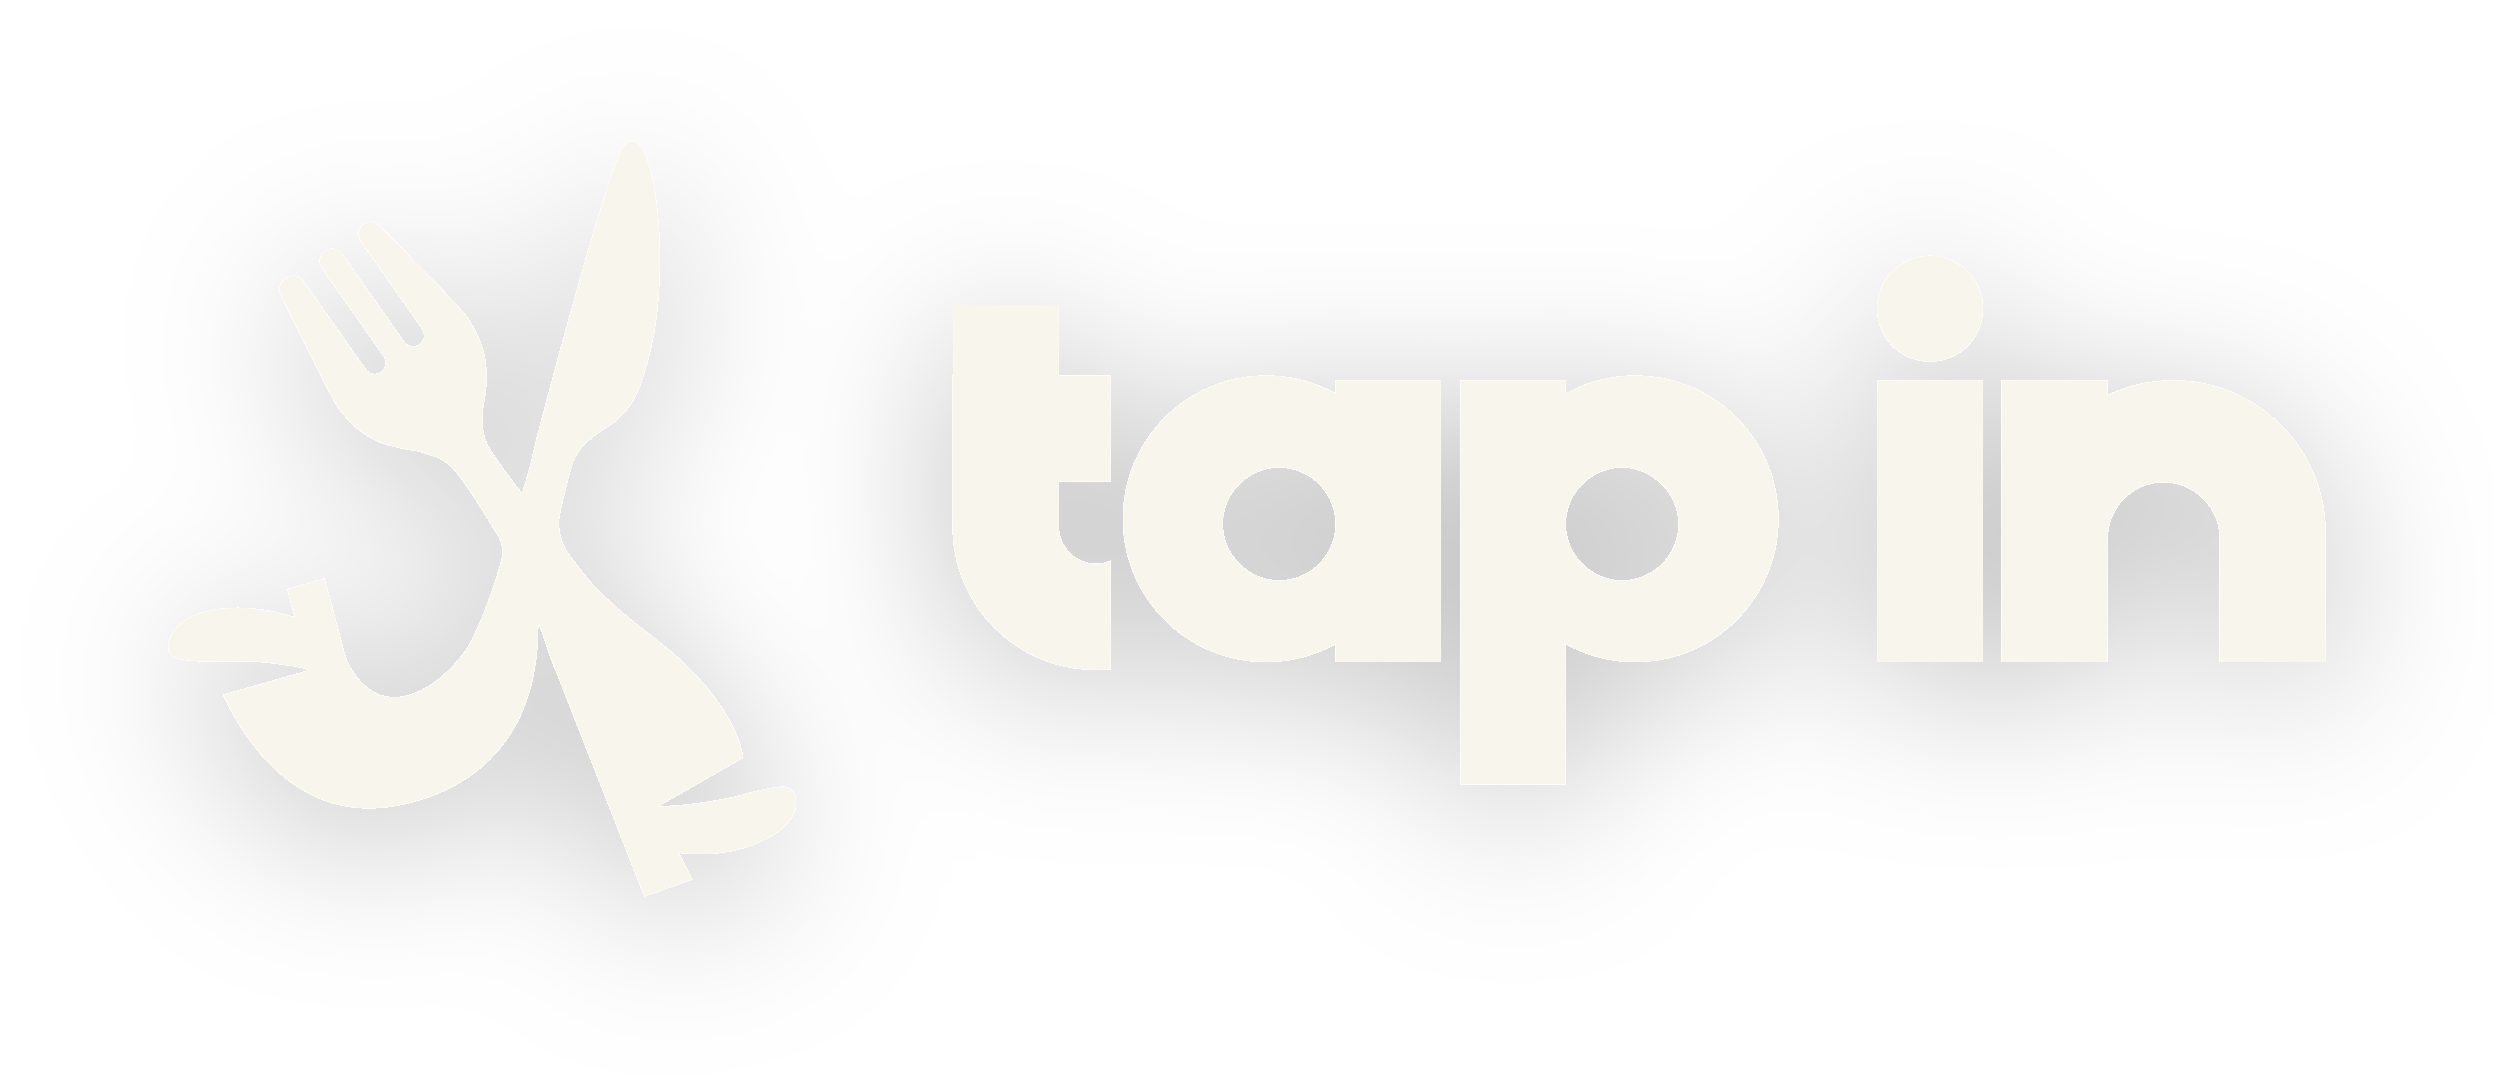
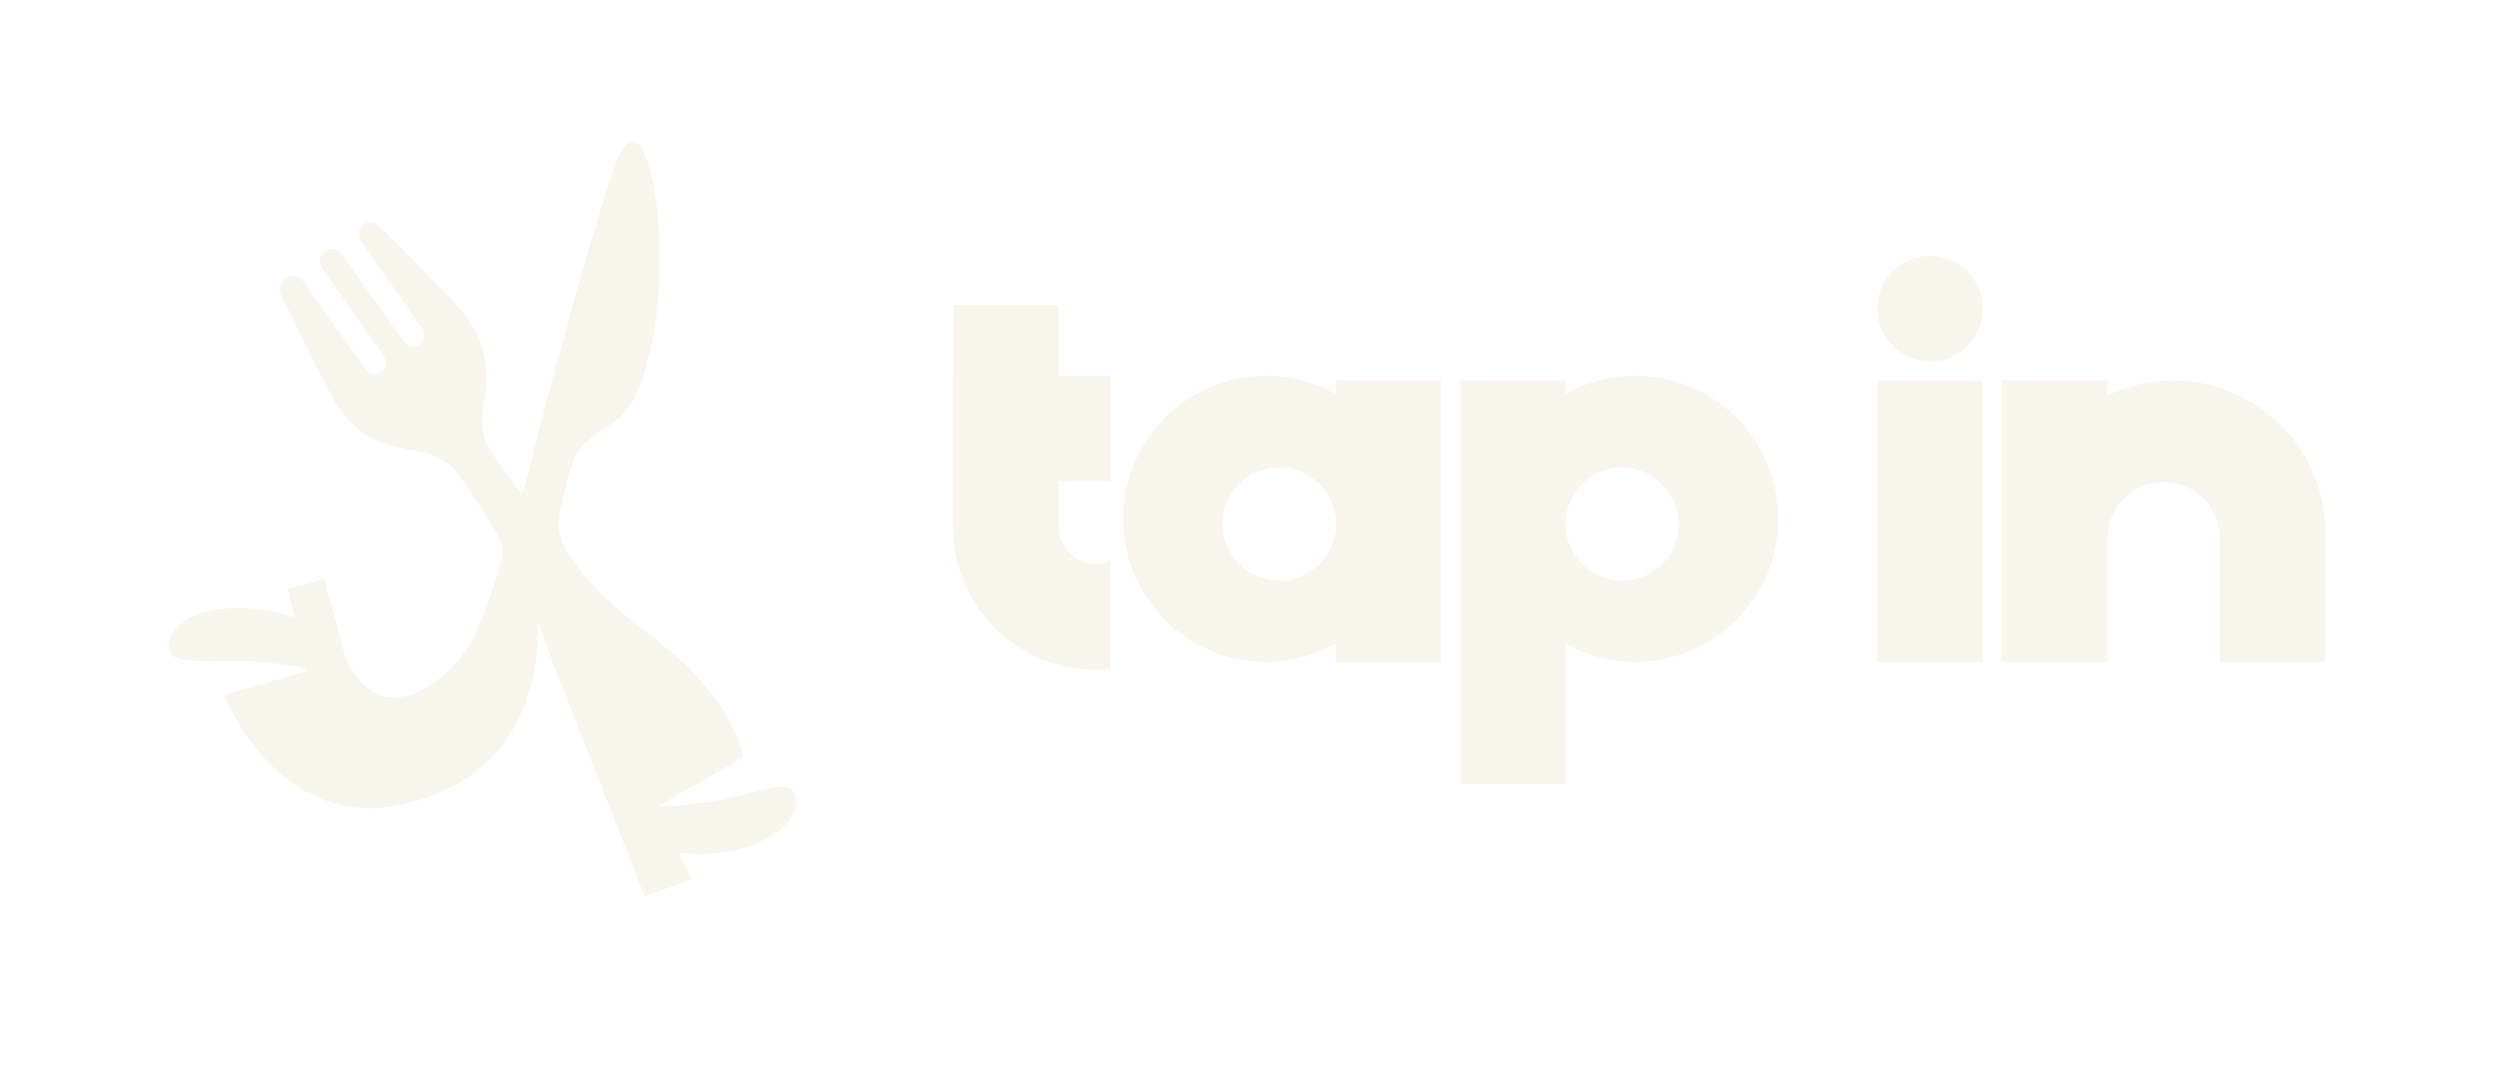
<svg xmlns="http://www.w3.org/2000/svg" width="371" height="162" viewBox="0 0 371 162" fill="none">
-   <g filter="url(#filter0_d_9400_14647)">
-     <path d="M118.085 118.563C117.818 116.044 115.291 116.805 113.556 117.138C111.818 117.474 110.063 118.042 108.313 118.411C104.466 119.217 101.417 119.513 97.484 119.751L110.244 112.428C110.244 112.428 110.01 107.139 102.465 99.348C99.194 95.97 93.642 92.358 90.293 89.066C87.535 86.802 85.135 83.181 84.86 82.869C83.241 81.007 82.579 78.5 83.101 76.088C83.631 73.623 84.359 70.487 85.049 68.502C85.731 66.538 87.182 65.375 89.171 63.92C93.815 61.339 95.006 58.105 96.482 52.097C99.925 38.063 96.613 15.293 92.245 22.312C89.96 25.982 79.596 64.89 79.214 66.908C78.873 68.704 78.145 71.202 77.484 73.285C76.013 71.42 73.748 68.453 72.524 66.386C71.476 64.615 71.513 62.79 71.681 60.374C72.437 56.568 72.885 51.941 69.067 46.763C68.163 45.538 59.402 36.568 56.225 33.523C55.667 32.988 54.82 32.82 54.142 33.185C53.205 33.691 52.938 34.879 53.53 35.729L62.628 48.736C63.101 49.41 63.084 50.355 62.501 50.938C61.74 51.694 60.532 51.559 59.944 50.729L50.723 37.673C50.168 36.888 49.087 36.699 48.303 37.246L48.212 37.307C47.419 37.858 47.226 38.951 47.776 39.74L56.928 52.825C57.405 53.507 57.38 54.464 56.784 55.044C56.024 55.783 54.828 55.644 54.245 54.818L44.97 41.688C44.415 40.903 43.33 40.714 42.545 41.265L42.225 41.491C41.522 41.984 41.279 42.913 41.657 43.681C43.614 47.675 49.305 59.305 50.164 60.456C53.871 65.408 56.908 66.127 62.151 66.969C64.518 67.656 66.277 68.256 67.588 69.871C69.951 72.78 73.58 78.953 73.728 79.166C74.599 80.411 74.833 81.993 74.361 83.436V83.448C74.361 83.448 72.478 90.29 69.963 95.123C67.263 100.305 57.056 109.354 51.483 98.123C51.064 97.281 49.346 89.904 48.105 85.906L42.681 87.455L43.766 91.642C39.036 90.019 31.672 89.288 27.332 92.201C25.372 93.516 23.502 97.116 26.81 97.815C29.839 98.456 34.626 97.93 37.947 98.164C39.245 98.255 44.579 98.822 45.475 99.323C45.549 99.364 45.672 99.52 45.627 99.557L33.135 103.132C36.862 111.129 45.04 122.204 58.917 119.542C67.699 117.857 79.851 111.877 79.851 92.81C79.851 91.334 81.663 97.926 82.469 99.446L95.647 133L102.724 130.497L100.714 126.56C105.079 127.021 109.616 126.618 113.544 124.567C115.813 123.384 118.402 121.457 118.097 118.568L118.085 118.563Z" fill="#F8F6EC" />
-     <path d="M242.667 55.759C238.911 55.759 235.385 56.737 232.324 58.45V56.466H216.732V116.369H232.324V95.538C235.385 97.248 238.911 98.23 242.667 98.23C254.396 98.23 263.901 88.725 263.901 76.996C263.901 65.268 254.391 55.763 242.667 55.763V55.759ZM240.728 86.165C236.15 86.165 232.431 82.507 232.328 77.954H232.324V76.754H232.344V77.206C232.632 72.825 236.273 69.361 240.728 69.361C245.182 69.361 249.131 73.125 249.131 77.765C249.131 82.404 245.367 86.169 240.728 86.169V86.165Z" fill="#F8F6EC" />
-     <path d="M294.257 56.465H278.583V98.23H294.257V56.465Z" fill="#F8F6EC" />
-     <path d="M345.103 79.08C345.103 66.591 334.977 56.465 322.489 56.465C319 56.465 315.696 57.258 312.749 58.668V56.465H297.076V98.23H312.749V79.108H312.79C313.185 74.868 316.748 71.547 321.092 71.547C325.435 71.547 328.998 74.868 329.393 79.108H329.434V98.23H345.107V79.15C345.107 79.125 345.107 79.1 345.107 79.08H345.103Z" fill="#F8F6EC" />
-     <path d="M198.235 56.466V58.45C195.174 56.741 191.648 55.759 187.892 55.759C176.163 55.759 166.658 65.264 166.658 76.992C166.658 88.721 176.163 98.226 187.892 98.226C191.648 98.226 195.174 97.248 198.235 95.534V98.226H213.827V56.462H198.235V56.466ZM198.231 77.954C198.128 82.507 194.409 86.165 189.831 86.165C185.253 86.165 181.428 82.4 181.428 77.761C181.428 73.121 185.192 69.357 189.831 69.357C194.13 69.357 197.676 72.587 198.174 76.754H198.235V77.954H198.231Z" fill="#F8F6EC" />
-     <path d="M294.257 45.81C294.257 41.482 290.748 37.973 286.42 37.973C282.092 37.973 278.583 41.482 278.583 45.81C278.583 50.138 282.092 53.647 286.42 53.647C290.748 53.647 294.257 50.138 294.257 45.81Z" fill="#F8F6EC" />
-     <path d="M162.631 83.679C159.578 83.679 157.104 81.205 157.104 78.151H157.12V71.432H164.801V55.759H157.12V45.259H141.447V55.759H141.377V71.432L141.385 78.151C141.385 89.884 150.899 99.397 162.631 99.397C163.363 99.397 164.086 99.36 164.797 99.286V83.239C164.131 83.522 163.4 83.683 162.631 83.683V83.679Z" fill="#F8F6EC" />
-   </g>
-   <defs>
-     <filter id="filter0_d_9400_14647" x="0" y="0" width="370.107" height="162" filterUnits="userSpaceOnUse" color-interpolation-filters="sRGB">
-       <feFlood flood-opacity="0" result="BackgroundImageFix" />
-       <feColorMatrix in="SourceAlpha" type="matrix" values="0 0 0 0 0 0 0 0 0 0 0 0 0 0 0 0 0 0 127 0" result="hardAlpha" />
-       <feOffset dy="4" />
-       <feGaussianBlur stdDeviation="12.5" />
-       <feComposite in2="hardAlpha" operator="out" />
-       <feColorMatrix type="matrix" values="0 0 0 0 0 0 0 0 0 0 0 0 0 0 0 0 0 0 0.25 0" />
-       <feBlend mode="normal" in2="BackgroundImageFix" result="effect1_dropShadow_9400_14647" />
-       <feBlend mode="normal" in="SourceGraphic" in2="effect1_dropShadow_9400_14647" result="shape" />
-     </filter>
-   </defs>
+   <path d="M118.085 118.563C117.818 116.044 115.291 116.805 113.556 117.138C111.818 117.474 110.063 118.042 108.313 118.411C104.466 119.217 101.417 119.513 97.484 119.751L110.244 112.428C110.244 112.428 110.01 107.139 102.465 99.348C99.194 95.97 93.642 92.358 90.293 89.066C87.535 86.802 85.135 83.181 84.86 82.869C83.241 81.007 82.579 78.5 83.101 76.088C83.631 73.623 84.359 70.487 85.049 68.502C85.731 66.538 87.182 65.375 89.171 63.92C93.815 61.339 95.006 58.105 96.482 52.097C99.925 38.063 96.613 15.293 92.245 22.312C89.96 25.982 79.596 64.89 79.214 66.908C78.873 68.704 78.145 71.202 77.484 73.285C76.013 71.42 73.748 68.453 72.524 66.386C71.476 64.615 71.513 62.79 71.681 60.374C72.437 56.568 72.885 51.941 69.067 46.763C68.163 45.538 59.402 36.568 56.225 33.523C55.667 32.988 54.82 32.82 54.142 33.185C53.205 33.691 52.938 34.879 53.53 35.729L62.628 48.736C63.101 49.41 63.084 50.355 62.501 50.938C61.74 51.694 60.532 51.559 59.944 50.729L50.723 37.673C50.168 36.888 49.087 36.699 48.303 37.246L48.212 37.307C47.419 37.858 47.226 38.951 47.776 39.74L56.928 52.825C57.405 53.507 57.38 54.464 56.784 55.044C56.024 55.783 54.828 55.644 54.245 54.818L44.97 41.688C44.415 40.903 43.33 40.714 42.545 41.265L42.225 41.491C41.522 41.984 41.279 42.913 41.657 43.681C43.614 47.675 49.305 59.305 50.164 60.456C53.871 65.408 56.908 66.127 62.151 66.969C64.518 67.656 66.277 68.256 67.588 69.871C69.951 72.78 73.58 78.953 73.728 79.166C74.599 80.411 74.833 81.993 74.361 83.436V83.448C74.361 83.448 72.478 90.29 69.963 95.123C67.263 100.305 57.056 109.354 51.483 98.123C51.064 97.281 49.346 89.904 48.105 85.906L42.681 87.455L43.766 91.642C39.036 90.019 31.672 89.288 27.332 92.201C25.372 93.516 23.502 97.116 26.81 97.815C29.839 98.456 34.626 97.93 37.947 98.164C39.245 98.255 44.579 98.822 45.475 99.323C45.549 99.364 45.672 99.52 45.627 99.557L33.135 103.132C36.862 111.129 45.04 122.204 58.917 119.542C67.699 117.857 79.851 111.877 79.851 92.81C79.851 91.334 81.663 97.926 82.469 99.446L95.647 133L102.724 130.497L100.714 126.56C105.079 127.021 109.616 126.618 113.544 124.567C115.813 123.384 118.402 121.457 118.097 118.568L118.085 118.563Z" fill="#F8F6EC" />
+   <path d="M242.667 55.759C238.911 55.759 235.385 56.737 232.324 58.45V56.466H216.732V116.369H232.324V95.538C235.385 97.248 238.911 98.23 242.667 98.23C254.396 98.23 263.901 88.725 263.901 76.996C263.901 65.268 254.391 55.763 242.667 55.763V55.759ZM240.728 86.165C236.15 86.165 232.431 82.507 232.328 77.954H232.324V76.754H232.344V77.206C232.632 72.825 236.273 69.361 240.728 69.361C245.182 69.361 249.131 73.125 249.131 77.765C249.131 82.404 245.367 86.169 240.728 86.169V86.165Z" fill="#F8F6EC" />
+   <path d="M294.257 56.465H278.583V98.23H294.257V56.465Z" fill="#F8F6EC" />
+   <path d="M345.103 79.08C345.103 66.591 334.977 56.465 322.489 56.465C319 56.465 315.696 57.258 312.749 58.668V56.465H297.076V98.23H312.749V79.108H312.79C313.185 74.868 316.748 71.547 321.092 71.547C325.435 71.547 328.998 74.868 329.393 79.108H329.434V98.23H345.107V79.15C345.107 79.125 345.107 79.1 345.107 79.08H345.103Z" fill="#F8F6EC" />
+   <path d="M198.235 56.466V58.45C195.174 56.741 191.648 55.759 187.892 55.759C176.163 55.759 166.658 65.264 166.658 76.992C166.658 88.721 176.163 98.226 187.892 98.226C191.648 98.226 195.174 97.248 198.235 95.534V98.226H213.827V56.462H198.235V56.466ZM198.231 77.954C198.128 82.507 194.409 86.165 189.831 86.165C185.253 86.165 181.428 82.4 181.428 77.761C181.428 73.121 185.192 69.357 189.831 69.357C194.13 69.357 197.676 72.587 198.174 76.754H198.235V77.954H198.231Z" fill="#F8F6EC" />
+   <path d="M294.257 45.81C294.257 41.482 290.748 37.973 286.42 37.973C282.092 37.973 278.583 41.482 278.583 45.81C278.583 50.138 282.092 53.647 286.42 53.647C290.748 53.647 294.257 50.138 294.257 45.81Z" fill="#F8F6EC" />
+   <path d="M162.631 83.679C159.578 83.679 157.104 81.205 157.104 78.151H157.12V71.432H164.801V55.759H157.12V45.259H141.447V55.759H141.377V71.432L141.385 78.151C141.385 89.884 150.899 99.397 162.631 99.397C163.363 99.397 164.086 99.36 164.797 99.286V83.239C164.131 83.522 163.4 83.683 162.631 83.683V83.679Z" fill="#F8F6EC" />
</svg>
